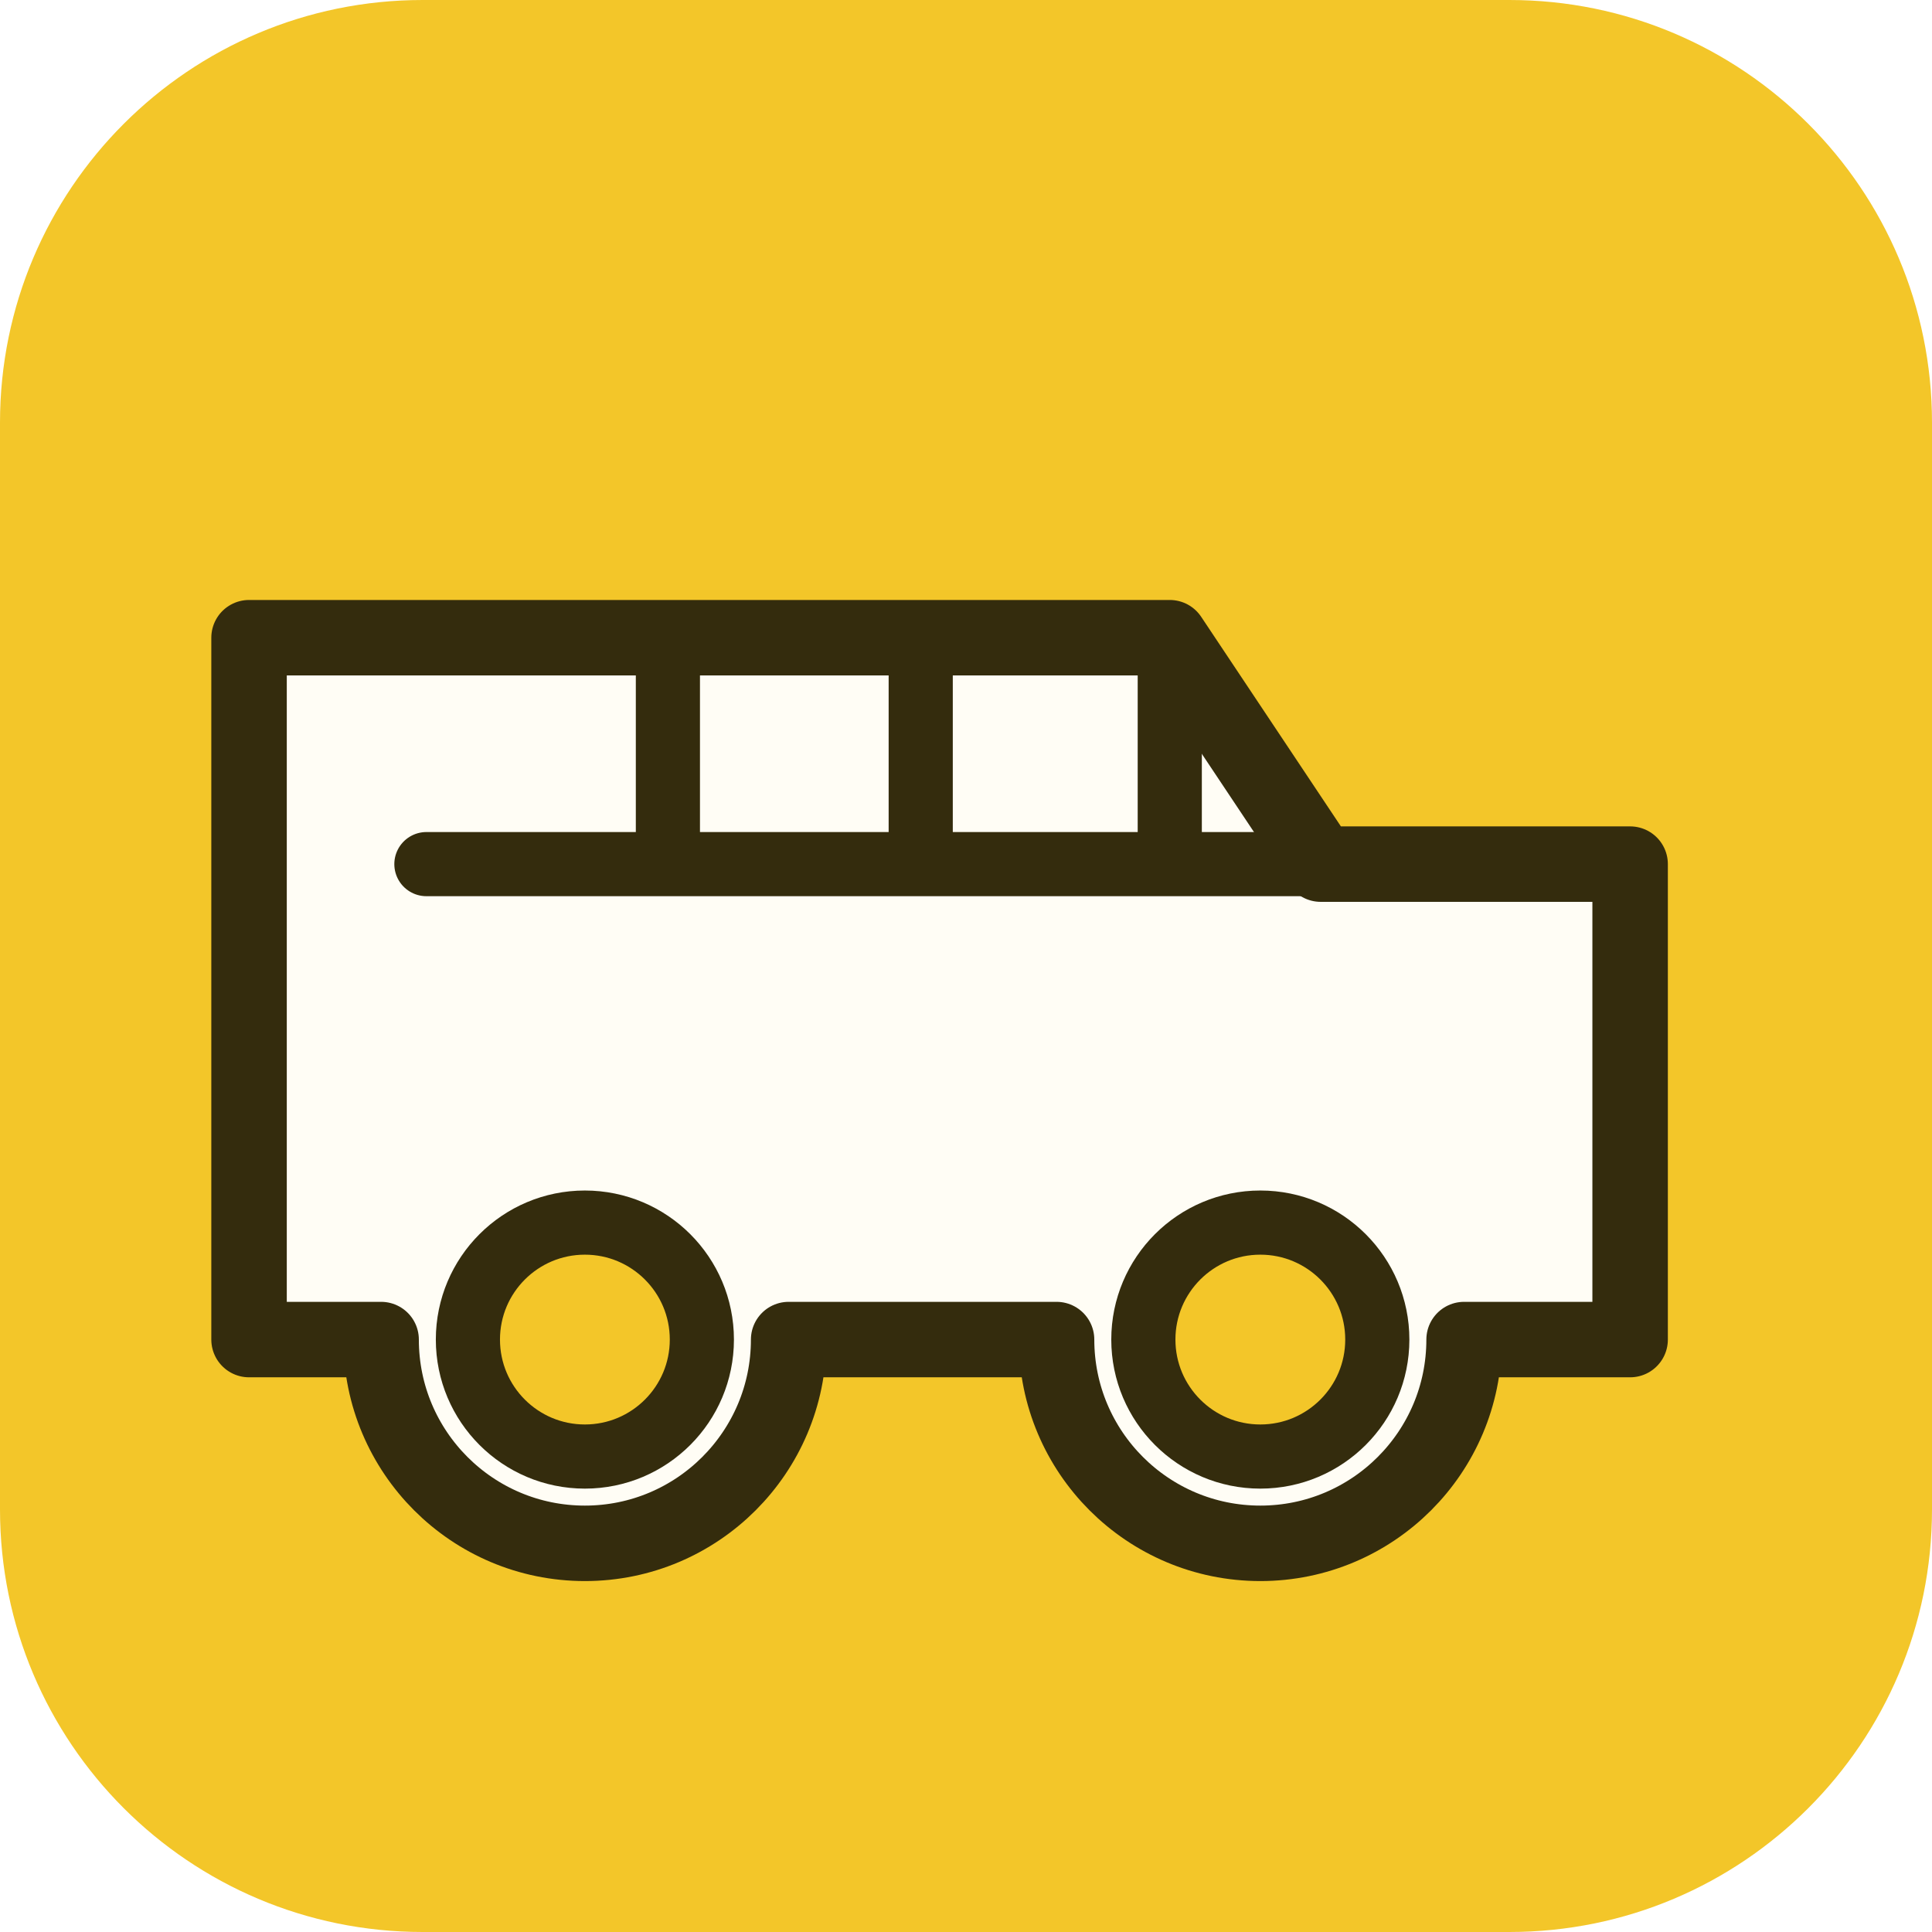
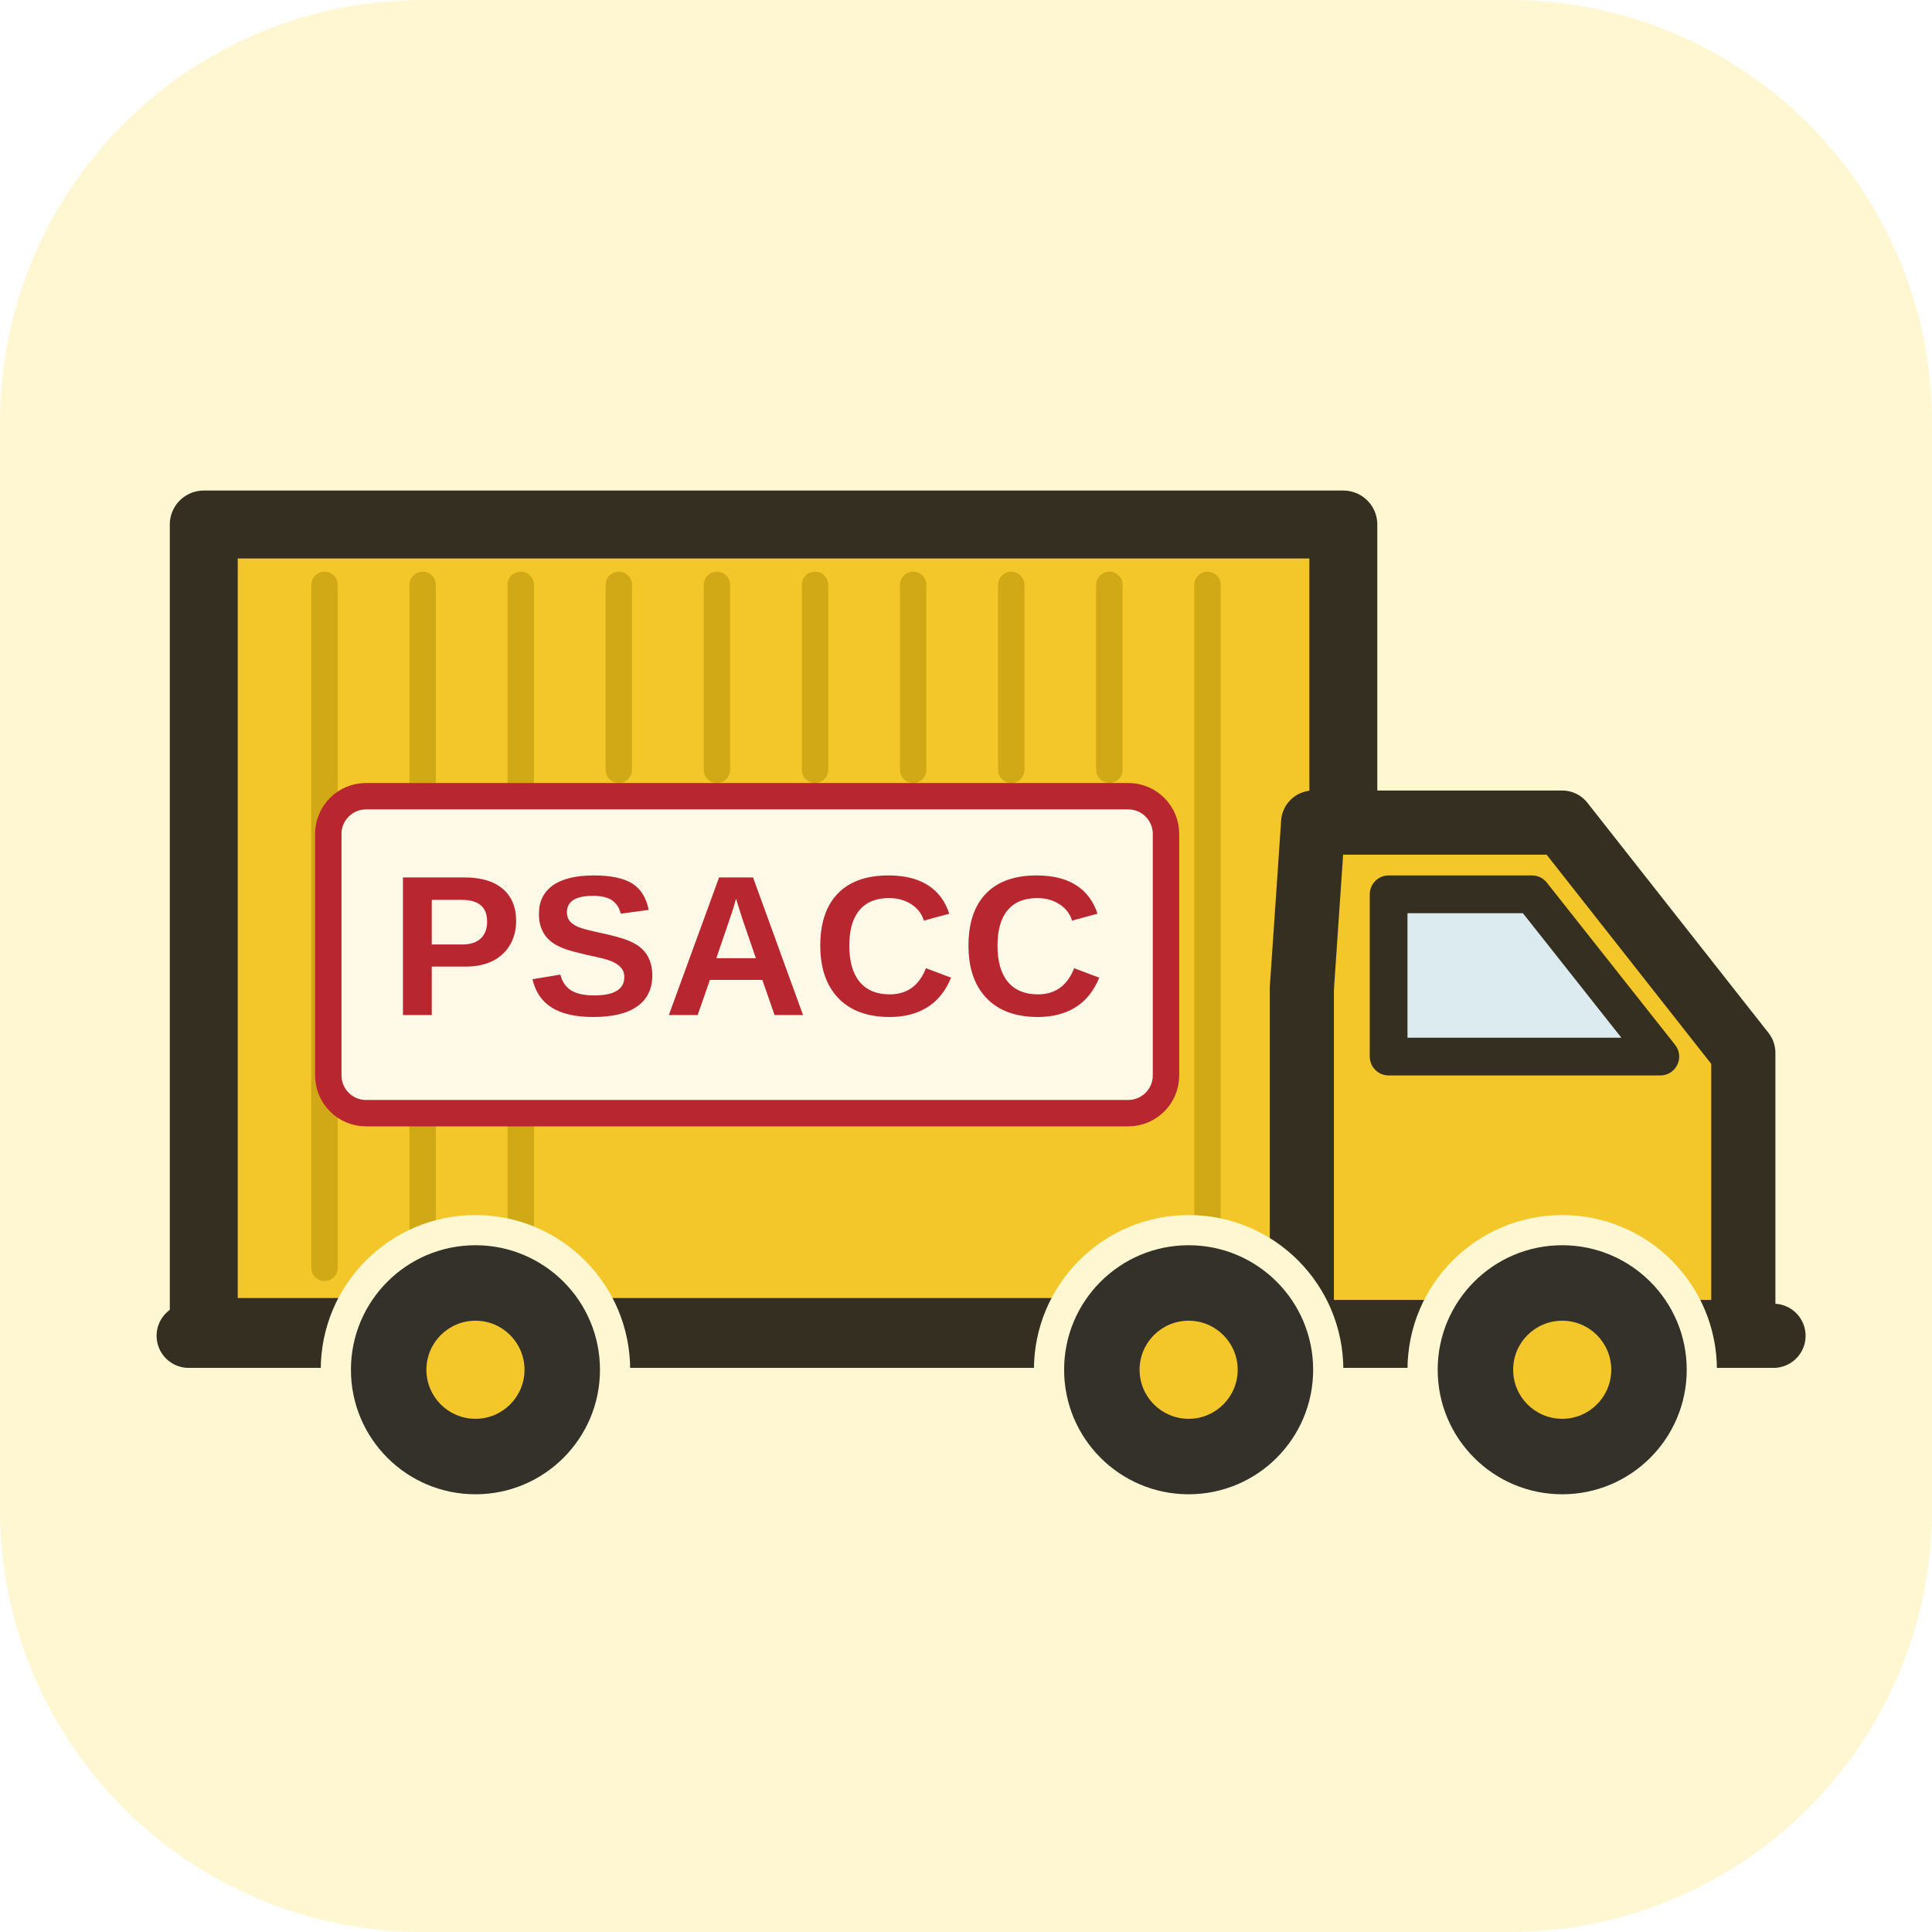
- <svg xmlns="http://www.w3.org/2000/svg" viewBox="0 0 512 512">
-   <rect width="512" height="512" rx="112" fill="#f3c629" />
-   <path d="M66 169h244l40 60h82v126h-44a54 54 0 0 1-108 0H209a54 54 0 0 1-108 0H66z" fill="#fffdf5" stroke="#342c0d" stroke-width="20" stroke-linejoin="round" />
-   <path d="M310 169v60h122M113 229h197M177 171v58m67-58v58" fill="none" stroke="#342c0d" stroke-width="17" stroke-linecap="round" stroke-linejoin="round" />
-   <circle cx="155" cy="355" r="31" fill="#f3c629" stroke="#342c0d" stroke-width="17" />
-   <circle cx="334" cy="355" r="31" fill="#f3c629" stroke="#342c0d" stroke-width="17" />
+ <svg xmlns="http://www.w3.org/2000/svg" width="512" height="512" viewBox="0 0 512 512">
+   <rect width="512" height="512" rx="112" fill="#fff6d2" />
+   <path d="M54 139h302v214H54z" fill="#f3c629" stroke="#342f20" stroke-width="18" stroke-linejoin="round" />
+   <g fill="none" stroke="#d1a916" stroke-width="7" stroke-linecap="round">
+     <path d="M86 155v181M112 155v181M138 155v181M164 155v49M190 155v49M216 155v49M242 155v49M268 155v49M294 155v49M320 155v181" />
+   </g>
+   <rect x="87" y="211" width="222" height="84" rx="10" fill="#fff9e8" stroke="#b8262f" stroke-width="7" />
+   <text x="198" y="269" text-anchor="middle" fill="#b8262f" font-family="Arial, Helvetica, sans-serif" font-size="53" font-weight="900" letter-spacing="1">PSACC</text>
+   <path d="M348 218h66l48 61v74H345v-91z" fill="#f3c629" stroke="#342f20" stroke-width="17" stroke-linejoin="round" />
+   <path d="M368 237h38l34 43h-72z" fill="#dcebf0" stroke="#342f20" stroke-width="10" stroke-linejoin="round" />
+   <path d="M50 354h420" fill="none" stroke="#342f20" stroke-width="17" stroke-linecap="round" />
+   <g fill="#34312b" stroke="#fff6d2" stroke-width="8">
+     <circle cx="126" cy="363" r="37" />
+     <circle cx="315" cy="363" r="37" />
+     <circle cx="414" cy="363" r="37" />
+   </g>
+   <g fill="#f3c629">
+     <circle cx="126" cy="363" r="13" />
+     <circle cx="315" cy="363" r="13" />
+     <circle cx="414" cy="363" r="13" />
+   </g>
</svg>
